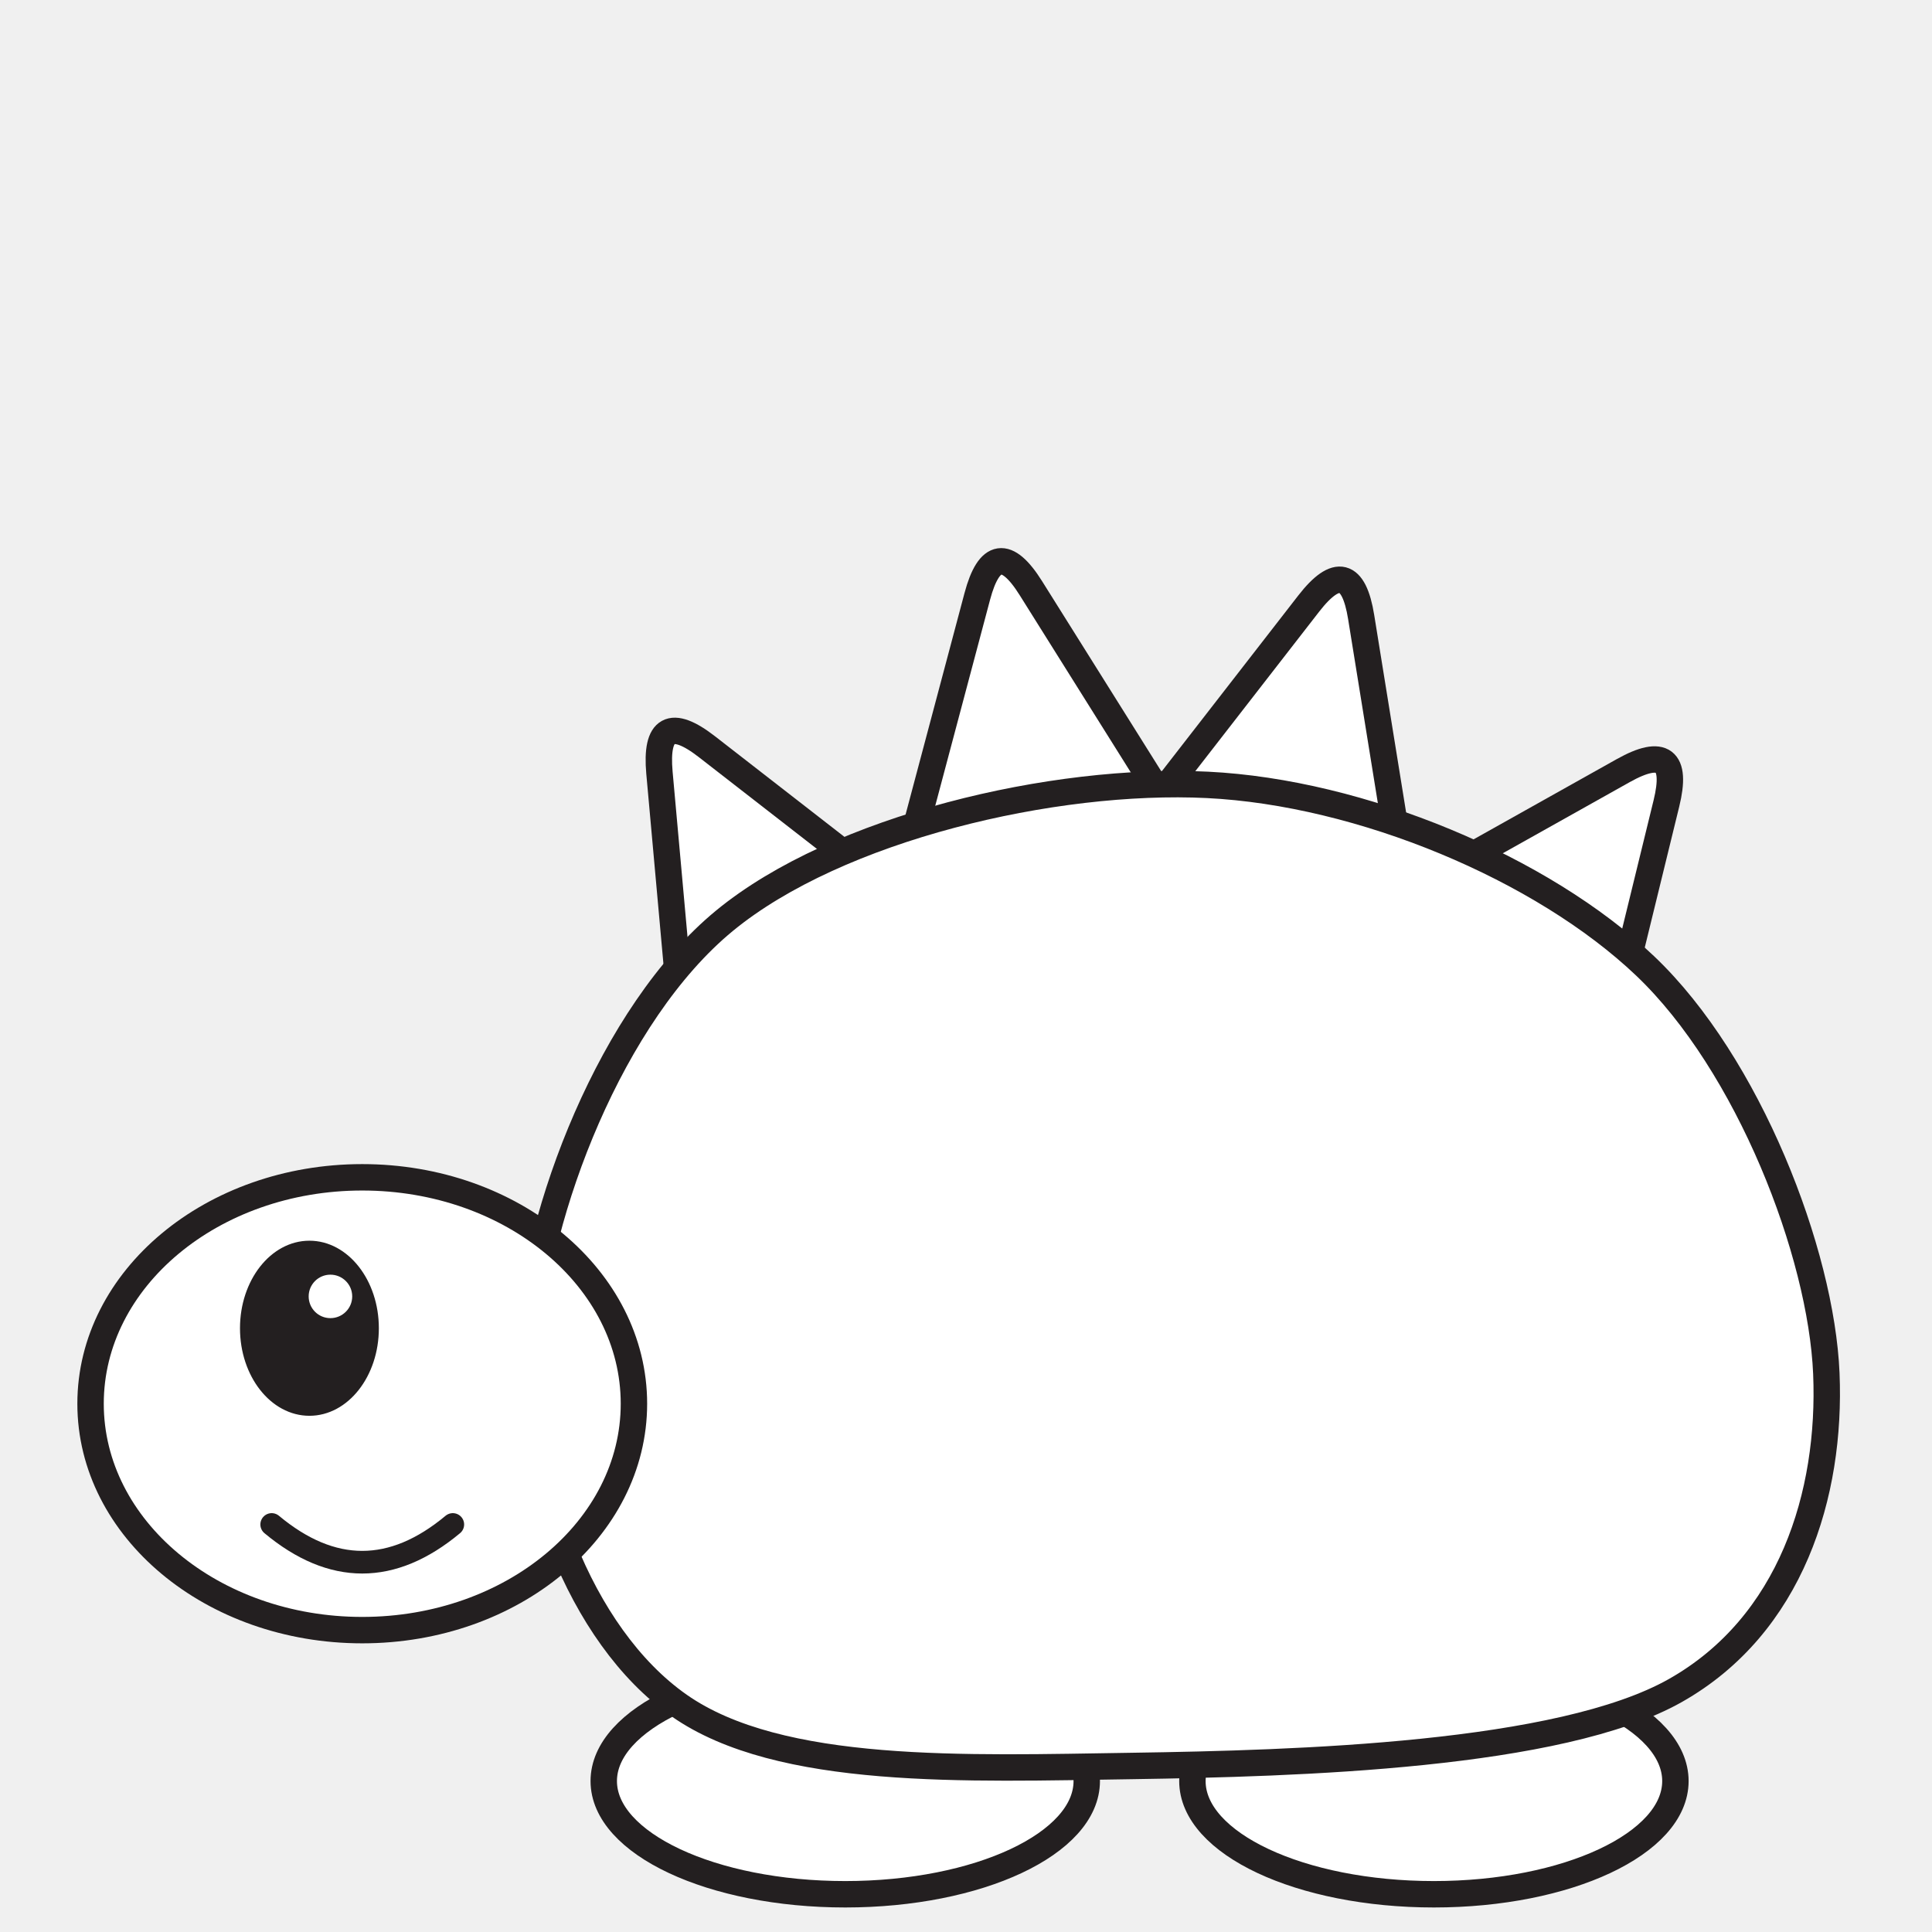
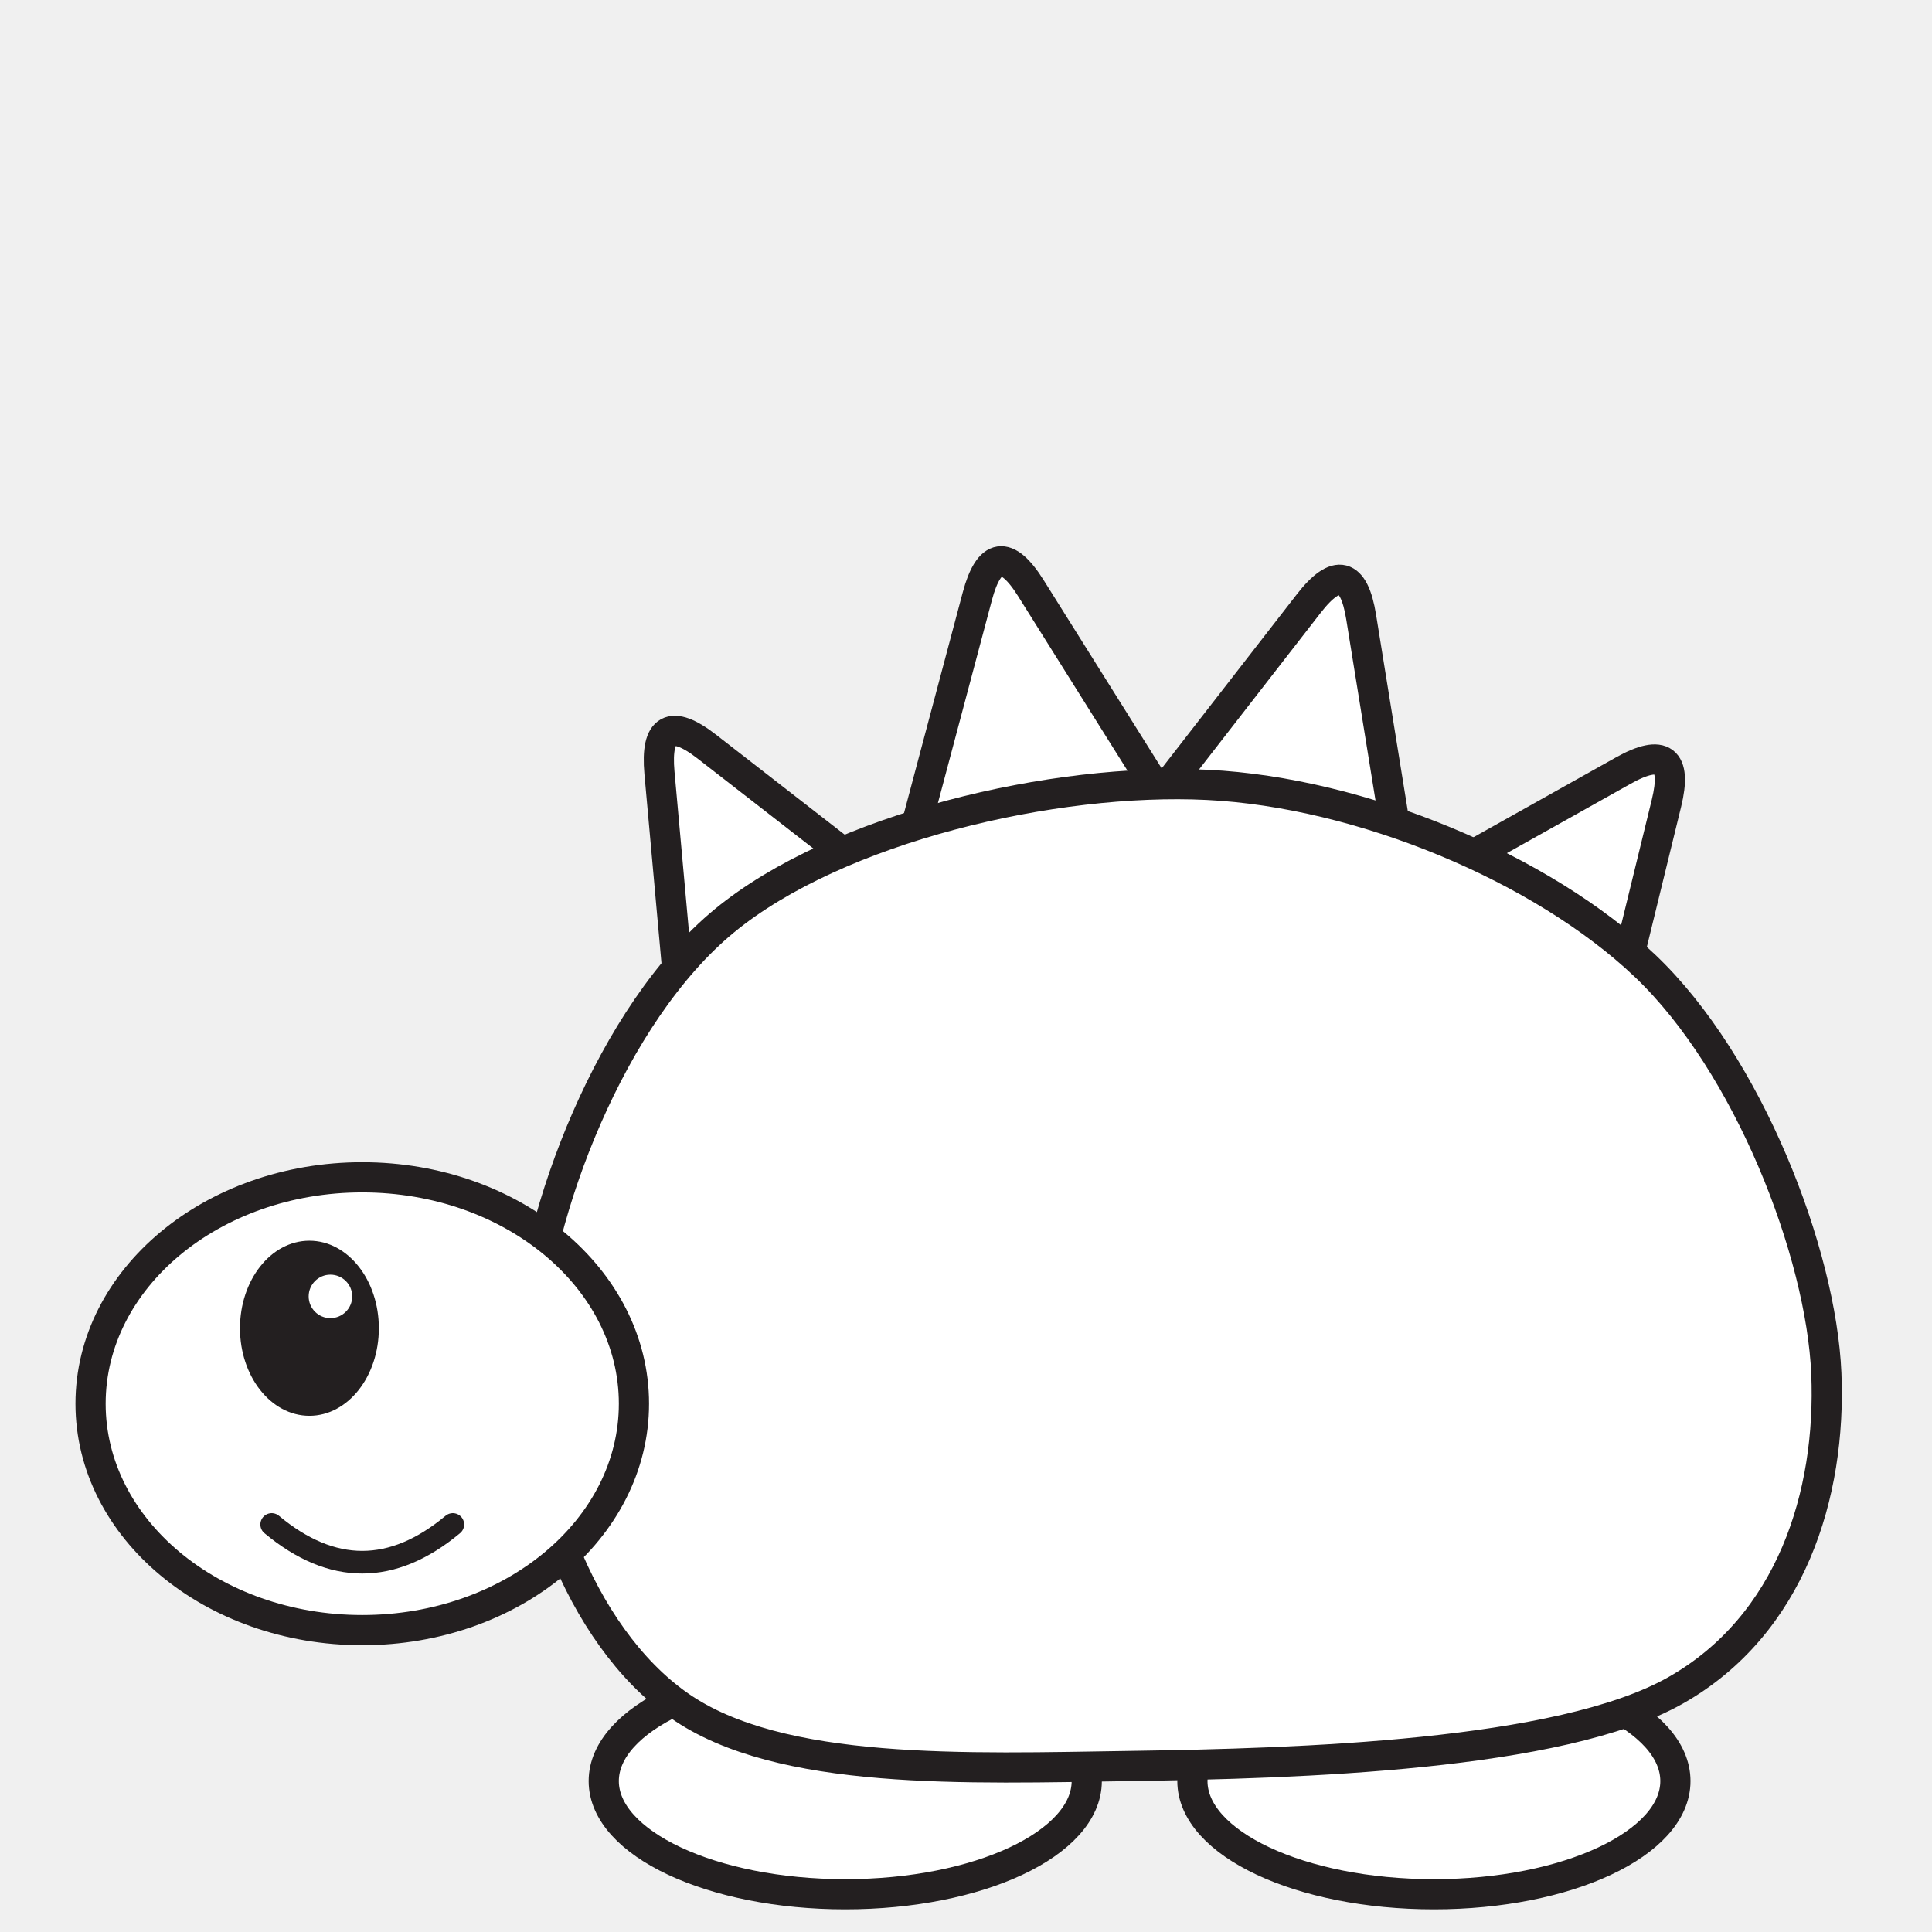
<svg xmlns="http://www.w3.org/2000/svg" viewBox="0 0 256 256" stroke-linecap="round" stroke-linejoin="round">
-   <path d="M98.98 139.07Q91.08 143.38 90.27 134.42L87.38 102.39Q86.58 93.43 93.68 98.95L119.08 118.69Q126.18 124.21 118.28 128.52Z" fill="#FFFFFF" stroke="#231F20" stroke-width="3.5" />
-   <path d="M127.81 117.44Q118.91 118.79 121.23 110.09L129.5 79.01Q131.82 70.31 136.6 77.94L153.68 105.18Q158.47 112.81 149.57 114.15Z" fill="#FFFFFF" stroke="#231F20" stroke-width="3.5" />
-   <path d="M156.89 114.72Q148.17 112.49 153.69 105.38L173.41 79.98Q178.93 72.87 180.36 81.76L185.49 113.5Q186.92 122.39 178.2 120.16Z" fill="#FFFFFF" stroke="#231F20" stroke-width="3.5" />
-   <path d="M186.35 127.67Q179.18 122.23 187.04 117.83L215.09 102.11Q222.95 97.71 220.81 106.45L213.17 137.69Q211.03 146.43 203.86 140.99Z" fill="#FFFFFF" stroke="#231F20" stroke-width="3.5" />
-   <path d="M144 236C144 244.28 129.67 251 112 251C94.33 251 80 244.28 80 236C80 227.72 94.33 221 112 221C129.67 221 144 227.72 144 236Z" fill="#FFFFFF" stroke="#231F20" stroke-width="3.5" />
-   <path d="M222 236C222 244.28 207.67 251 190 251C172.33 251 158 244.28 158 236C158 227.72 172.33 221 190 221C207.67 221 222 227.72 222 236Z" fill="#FFFFFF" stroke="#231F20" stroke-width="3.5" />
-   <path d="M70 178C71 160.67 81 134.33 96 122C111 109.67 139.67 103 160 104C180.33 105 204.33 115 218 128C231.67 141 241.33 166 242 182C242.67 198 237.33 215.33 222 224C206.67 232.67 172 233.67 150 234C128 234.33 103.33 235.33 90 226C76.67 216.67 69 195.33 70 178Z" fill="#FFFFFF" stroke="#231F20" stroke-width="3.5" />
-   <path d="M84 186C84 202.57 67.88 216 48 216C28.12 216 12 202.57 12 186C12 169.43 28.12 156 48 156C67.88 156 84 169.43 84 186Z" fill="#FFFFFF" stroke="#231F20" stroke-width="3.5" />
+   <path d="M98.98 139.07Q91.08 143.38 90.27 134.42L87.38 102.39Q86.58 93.43 93.68 98.95L119.08 118.69Q126.18 124.21 118.28 128.52Z" fill="#FFFFFF" stroke="#231F20" stroke-width="4" />
+   <path d="M127.81 117.44Q118.91 118.79 121.23 110.09L129.5 79.01Q131.82 70.31 136.6 77.94L153.68 105.18Q158.47 112.81 149.57 114.15Z" fill="#FFFFFF" stroke="#231F20" stroke-width="4" />
+   <path d="M156.89 114.72Q148.17 112.49 153.69 105.38L173.41 79.98Q178.93 72.87 180.36 81.76L185.49 113.5Q186.92 122.39 178.2 120.16Z" fill="#FFFFFF" stroke="#231F20" stroke-width="4" />
+   <path d="M186.35 127.67Q179.18 122.23 187.04 117.83L215.09 102.11Q222.95 97.71 220.81 106.45L213.17 137.69Q211.03 146.43 203.86 140.99Z" fill="#FFFFFF" stroke="#231F20" stroke-width="4" />
+   <path d="M144 236C144 244.28 129.67 251 112 251C94.33 251 80 244.28 80 236C80 227.72 94.33 221 112 221C129.67 221 144 227.72 144 236Z" fill="#FFFFFF" stroke="#231F20" stroke-width="4" />
+   <path d="M222 236C222 244.28 207.67 251 190 251C172.33 251 158 244.28 158 236C158 227.72 172.33 221 190 221C207.67 221 222 227.72 222 236Z" fill="#FFFFFF" stroke="#231F20" stroke-width="4" />
+   <path d="M70 178C71 160.67 81 134.33 96 122C111 109.67 139.67 103 160 104C180.33 105 204.33 115 218 128C231.67 141 241.33 166 242 182C242.67 198 237.33 215.33 222 224C206.67 232.67 172 233.67 150 234C128 234.33 103.33 235.33 90 226C76.67 216.67 69 195.33 70 178Z" fill="#FFFFFF" stroke="#231F20" stroke-width="4" />
+   <path d="M84 186C84 202.57 67.88 216 48 216C28.12 216 12 202.57 12 186C12 169.43 28.12 156 48 156C67.88 156 84 169.43 84 186Z" fill="#FFFFFF" stroke="#231F20" stroke-width="4" />
  <path d="M49.7 176C49.7 182.13 45.8 187.1 41 187.1C36.2 187.1 32.3 182.13 32.3 176C32.3 169.87 36.2 164.9 41 164.9C45.8 164.9 49.7 169.87 49.7 176Z" fill="#231F20" stroke="#231F20" stroke-width="1" data-eye="1" />
  <path d="M46.92 171.78C46.92 173.51 45.51 174.91 43.78 174.91C42.05 174.91 40.65 173.51 40.65 171.78C40.65 170.05 42.05 168.65 43.78 168.65C45.51 168.65 46.92 170.05 46.92 171.78Z" fill="#FFFFFF" stroke="#231F20" stroke-width="0.5" data-eye="1" />
  <path d="M36 202 Q48 212 60 202" fill="none" stroke="#231F20" stroke-width="3" />
</svg>
